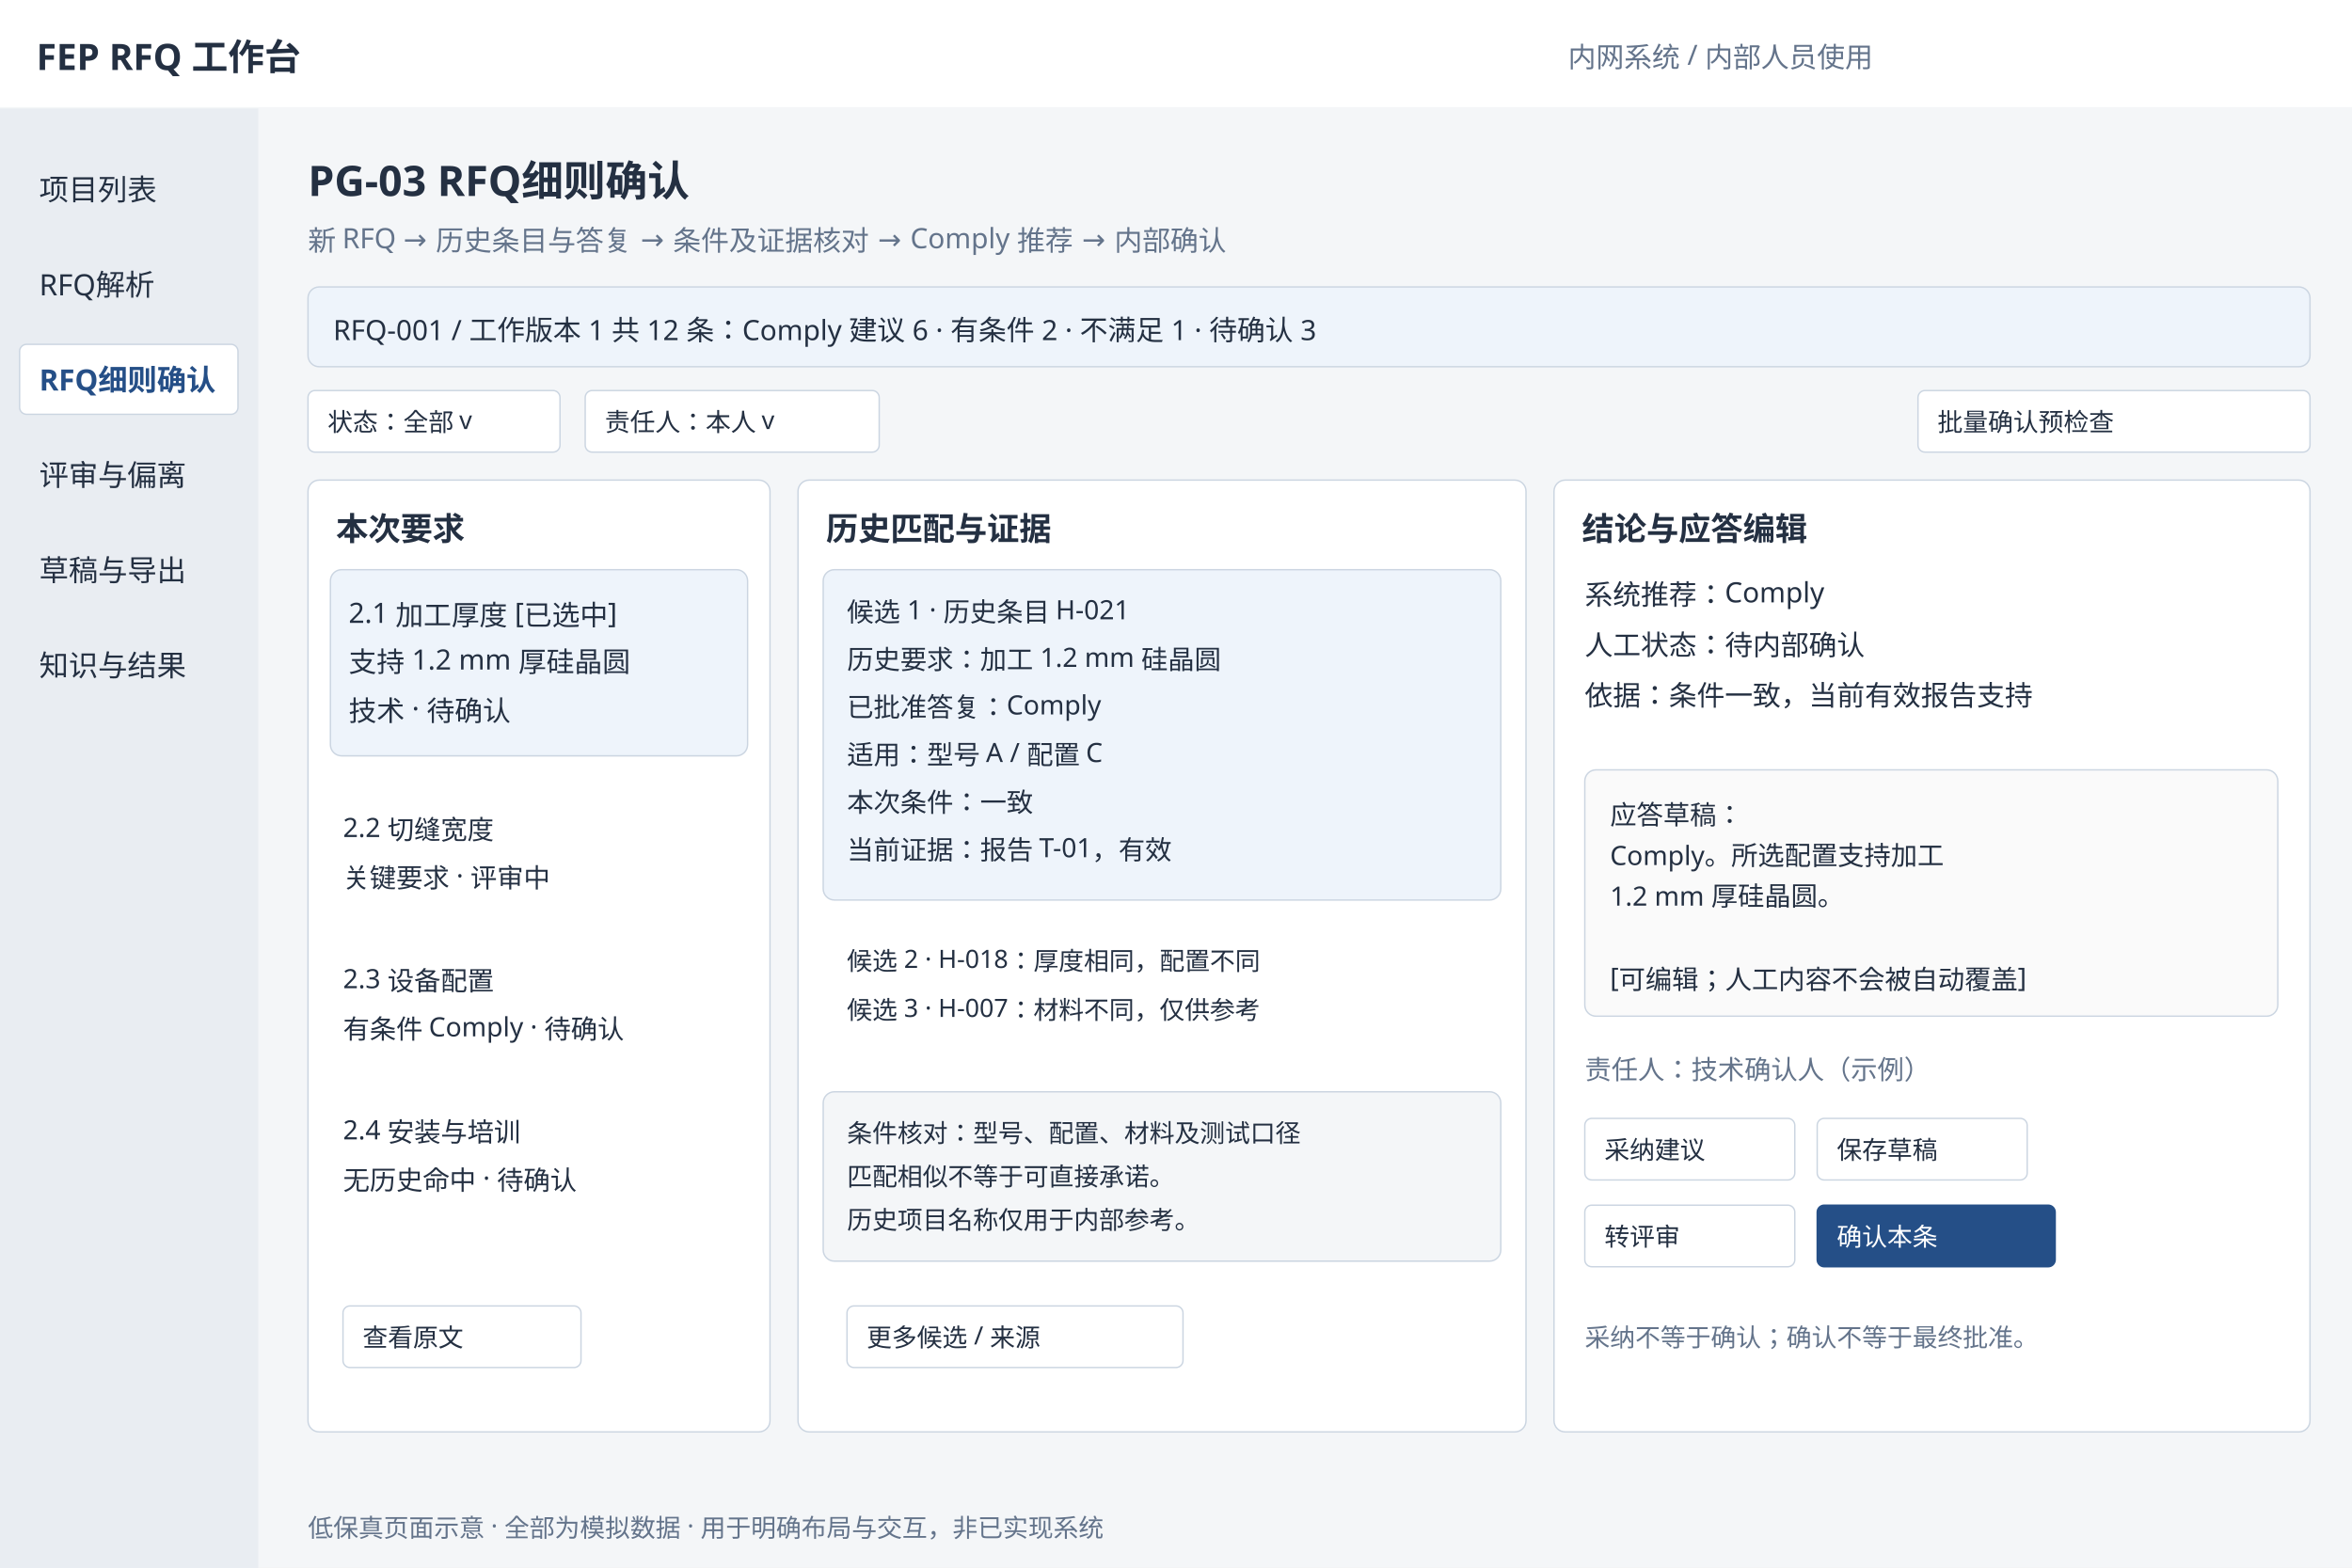
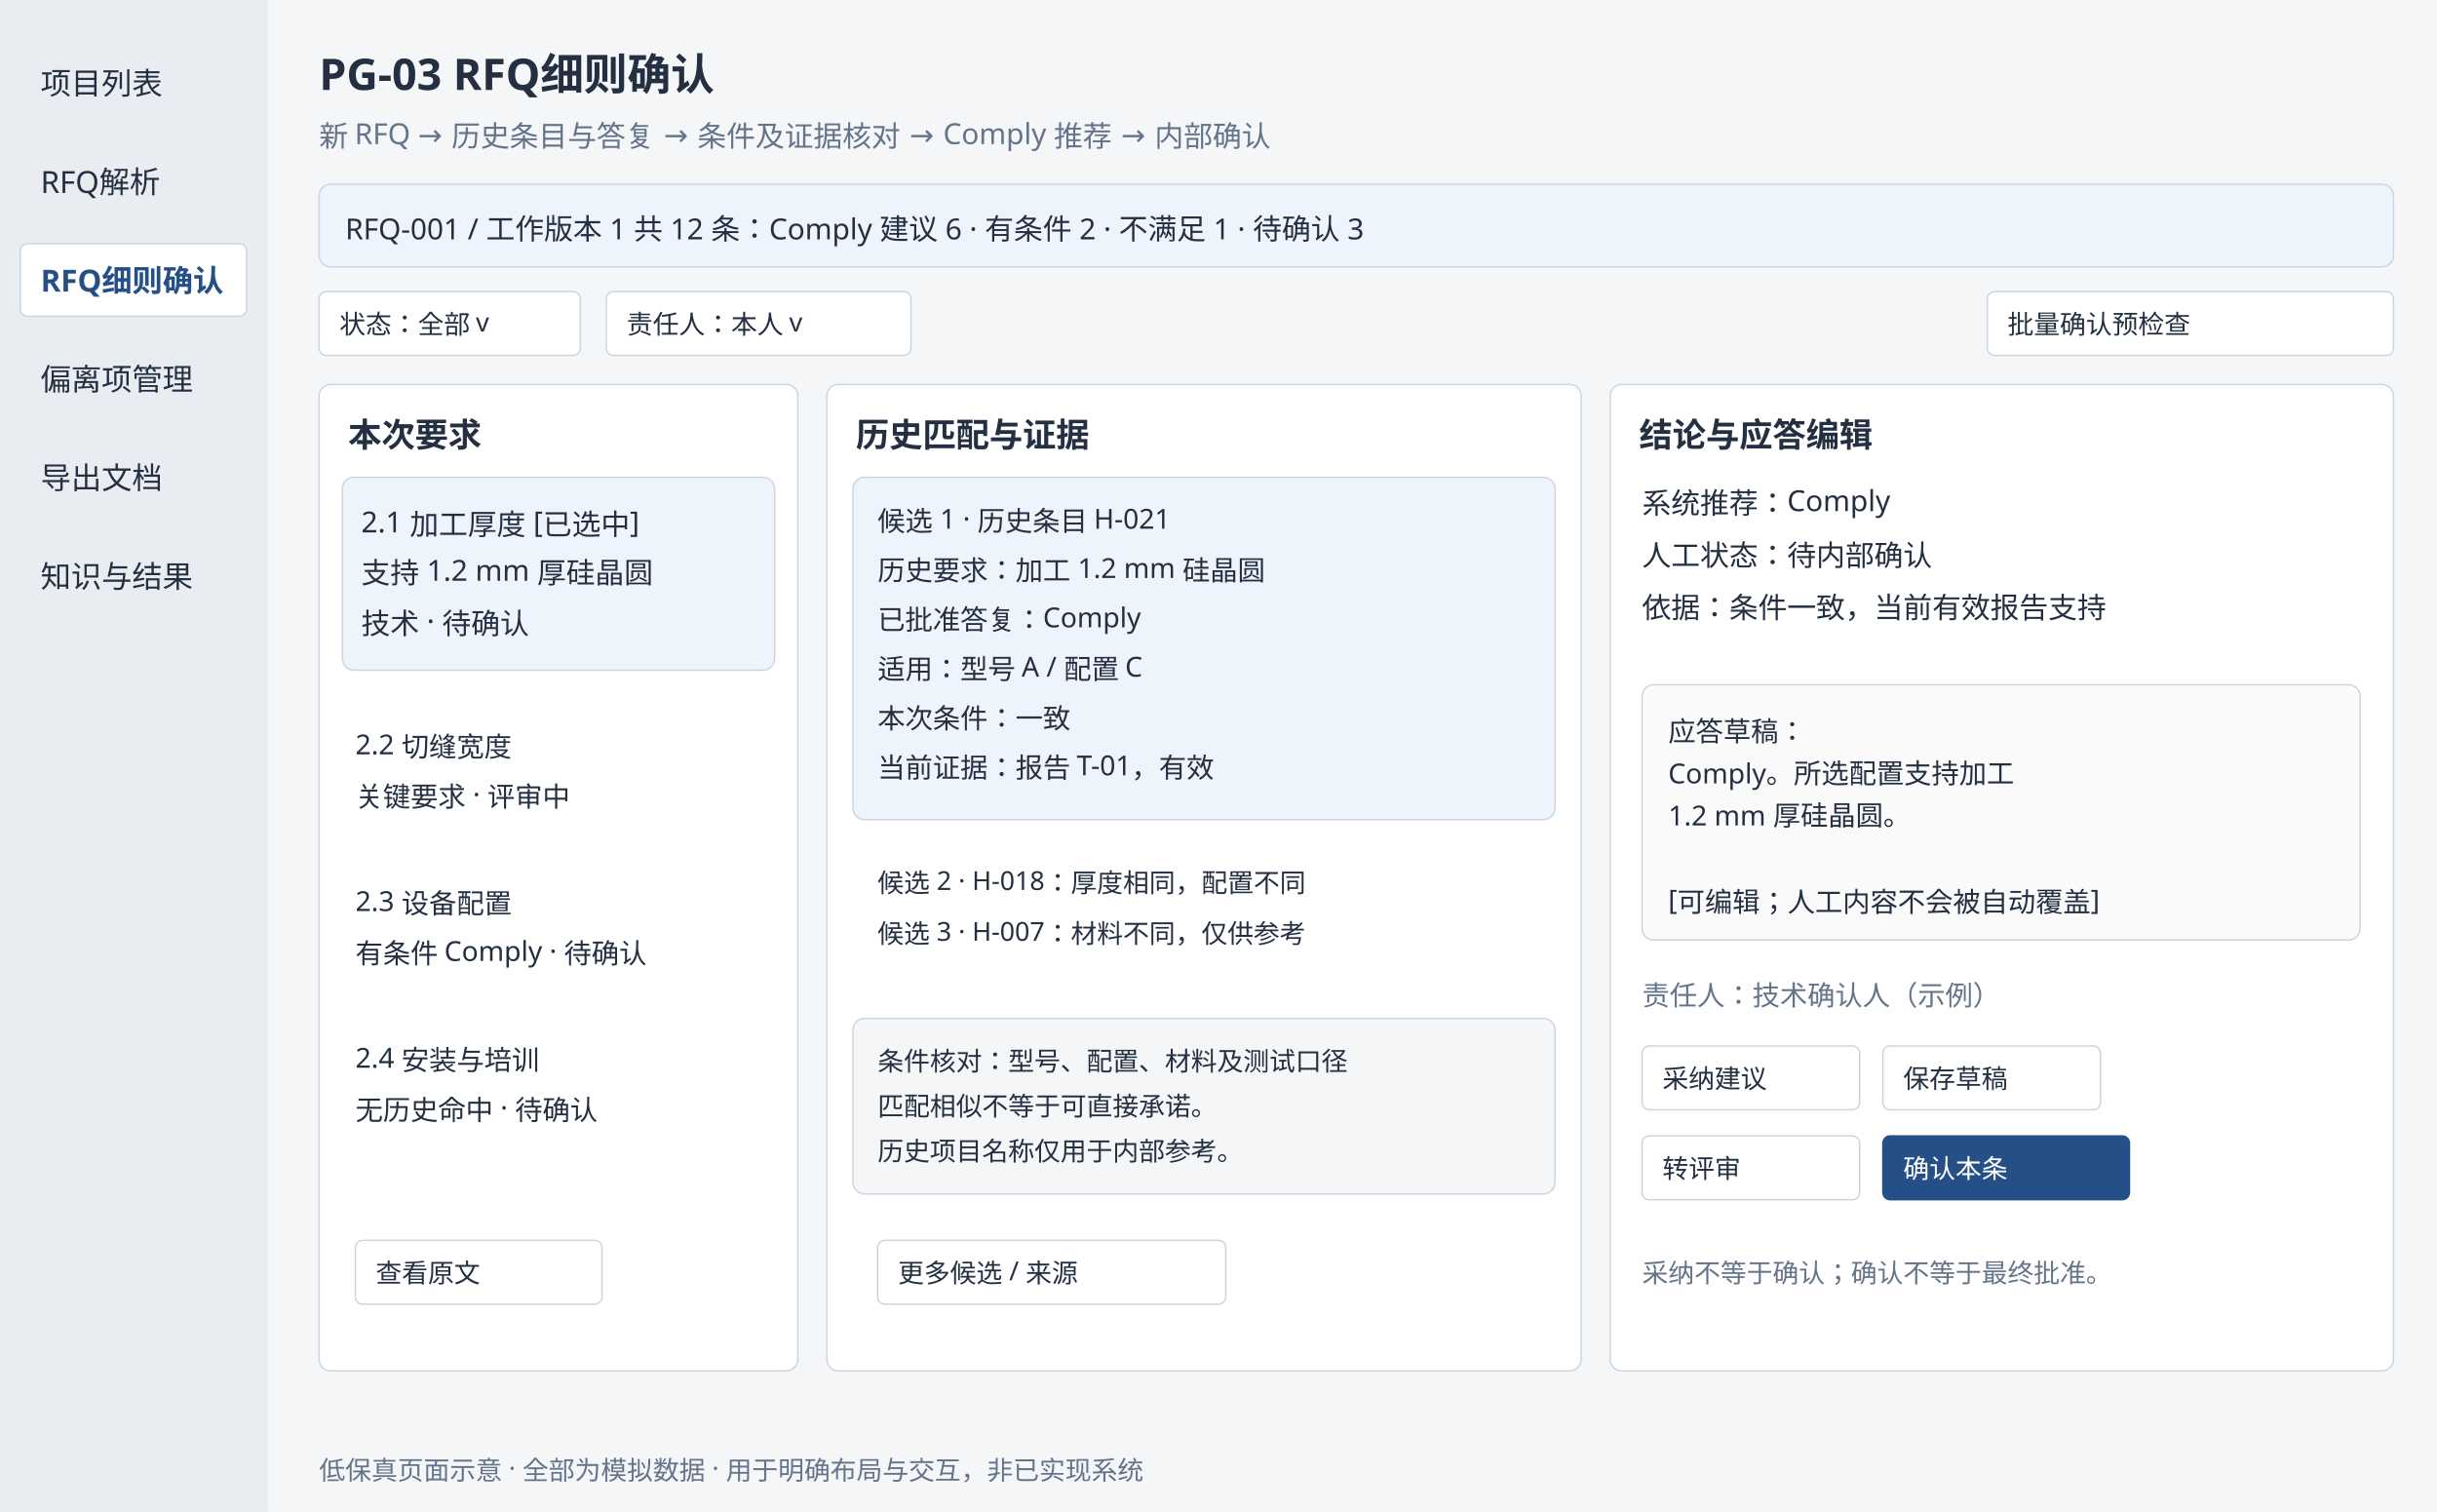
- <svg xmlns="http://www.w3.org/2000/svg" width="1680" height="1120" viewBox="0 0 1680 1120">
+ <svg xmlns="http://www.w3.org/2000/svg" width="1680" height="1042" viewBox="0 78 1680 1042">
  <rect width="1680" height="1120" fill="#f4f6f8" />
-   <rect x="0" y="0" width="1680" height="76" rx="0" fill="#ffffff" stroke="#ffffff" />
-   <text x="26" y="50" font-family="PingFang SC,Microsoft YaHei,sans-serif" font-size="26" font-weight="600" fill="#243042">FEP  RFQ 工作台</text>
-   <text x="1120" y="48" font-family="PingFang SC,Microsoft YaHei,sans-serif" font-size="20" font-weight="400" fill="#64748b">内网系统  /  内部人员使用</text>
  <rect x="0" y="78" width="184" height="1042" rx="0" fill="#e9edf2" stroke="#e9edf2" />
  <text x="28" y="143" font-family="PingFang SC,Microsoft YaHei,sans-serif" font-size="21" font-weight="400" fill="#243042">项目列表</text>
  <text x="28" y="211" font-family="PingFang SC,Microsoft YaHei,sans-serif" font-size="21" font-weight="400" fill="#243042">RFQ解析</text>
  <rect x="14" y="246" width="156" height="50" rx="5" fill="#ffffff" stroke="#cbd5e1" />
  <text x="28" y="279" font-family="PingFang SC,Microsoft YaHei,sans-serif" font-size="21" font-weight="600" fill="#254f87">RFQ细则确认</text>
-   <text x="28" y="347" font-family="PingFang SC,Microsoft YaHei,sans-serif" font-size="21" font-weight="400" fill="#243042">评审与偏离</text>
-   <text x="28" y="415" font-family="PingFang SC,Microsoft YaHei,sans-serif" font-size="21" font-weight="400" fill="#243042">草稿与导出</text>
+   <text x="28" y="347" font-family="PingFang SC,Microsoft YaHei,sans-serif" font-size="21" font-weight="400" fill="#243042">偏离项管理</text>
+   <text x="28" y="415" font-family="PingFang SC,Microsoft YaHei,sans-serif" font-size="21" font-weight="400" fill="#243042">导出文档</text>
  <text x="28" y="483" font-family="PingFang SC,Microsoft YaHei,sans-serif" font-size="21" font-weight="400" fill="#243042">知识与结果</text>
  <text x="220" y="140" font-family="PingFang SC,Microsoft YaHei,sans-serif" font-size="30" font-weight="600" fill="#243042">PG-03  RFQ细则确认</text>
  <text x="220" y="179" font-family="PingFang SC,Microsoft YaHei,sans-serif" font-size="20" font-weight="400" fill="#64748b">新 RFQ → 历史条目与答复 → 条件及证据核对 → Comply 推荐 → 内部确认</text>
  <text x="220" y="1098" font-family="PingFang SC,Microsoft YaHei,sans-serif" font-size="18" font-weight="400" fill="#64748b">低保真页面示意 · 全部为模拟数据 · 用于明确布局与交互，非已实现系统</text>
  <rect x="220" y="205" width="1430" height="57" rx="8" fill="#eef4fb" stroke="#cbd5e1" />
  <text x="238" y="243" font-family="PingFang SC,Microsoft YaHei,sans-serif" font-size="20" font-weight="400" fill="#243042">RFQ-001 / 工作版本 1     共 12 条：Comply 建议 6 · 有条件 2 · 不满足 1 · 待确认 3</text>
  <rect x="220" y="279" width="180" height="44" rx="5" fill="#ffffff" stroke="#cbd5e1" />
  <text x="234" y="308" font-family="PingFang SC,Microsoft YaHei,sans-serif" font-size="18" font-weight="400" fill="#243042">状态：全部 v</text>
  <rect x="418" y="279" width="210" height="44" rx="5" fill="#ffffff" stroke="#cbd5e1" />
  <text x="432" y="308" font-family="PingFang SC,Microsoft YaHei,sans-serif" font-size="18" font-weight="400" fill="#243042">责任人：本人 v</text>
  <rect x="1370" y="279" width="280" height="44" rx="5" fill="#ffffff" stroke="#cbd5e1" />
  <text x="1384" y="308" font-family="PingFang SC,Microsoft YaHei,sans-serif" font-size="18" font-weight="400" fill="#243042">批量确认预检查</text>
  <rect x="220" y="343" width="330" height="680" rx="8" fill="#ffffff" stroke="#cbd5e1" />
  <text x="240" y="386" font-family="PingFang SC,Microsoft YaHei,sans-serif" font-size="23" font-weight="600" fill="#243042">本次要求</text>
  <rect x="236" y="407" width="298" height="133" rx="8" fill="#eef4fb" stroke="#cbd5e1" />
  <text x="249" y="445" font-family="PingFang SC,Microsoft YaHei,sans-serif" font-size="20" font-weight="400" fill="#243042">2.1 加工厚度 [已选中]</text>
  <text x="249" y="480" font-family="PingFang SC,Microsoft YaHei,sans-serif" font-size="20" font-weight="400" fill="#243042">支持 1.2 mm 厚硅晶圆</text>
  <text x="249" y="515" font-family="PingFang SC,Microsoft YaHei,sans-serif" font-size="20" font-weight="400" fill="#243042">技术 · 待确认</text>
  <text x="245" y="598" font-family="PingFang SC,Microsoft YaHei,sans-serif" font-size="19" font-weight="400" fill="#243042">2.2 切缝宽度</text>
  <text x="245" y="634" font-family="PingFang SC,Microsoft YaHei,sans-serif" font-size="19" font-weight="400" fill="#243042">关键要求 · 评审中</text>
  <text x="245" y="670" font-family="PingFang SC,Microsoft YaHei,sans-serif" font-size="19" font-weight="400" fill="#243042" />
  <text x="245" y="706" font-family="PingFang SC,Microsoft YaHei,sans-serif" font-size="19" font-weight="400" fill="#243042">2.3 设备配置</text>
  <text x="245" y="742" font-family="PingFang SC,Microsoft YaHei,sans-serif" font-size="19" font-weight="400" fill="#243042">有条件 Comply · 待确认</text>
  <text x="245" y="778" font-family="PingFang SC,Microsoft YaHei,sans-serif" font-size="19" font-weight="400" fill="#243042" />
  <text x="245" y="814" font-family="PingFang SC,Microsoft YaHei,sans-serif" font-size="19" font-weight="400" fill="#243042">2.4 安装与培训</text>
  <text x="245" y="850" font-family="PingFang SC,Microsoft YaHei,sans-serif" font-size="19" font-weight="400" fill="#243042">无历史命中 · 待确认</text>
  <rect x="245" y="933" width="170" height="44" rx="5" fill="#ffffff" stroke="#cbd5e1" />
  <text x="259" y="962" font-family="PingFang SC,Microsoft YaHei,sans-serif" font-size="18" font-weight="400" fill="#243042">查看原文</text>
  <rect x="570" y="343" width="520" height="680" rx="8" fill="#ffffff" stroke="#cbd5e1" />
  <text x="590" y="386" font-family="PingFang SC,Microsoft YaHei,sans-serif" font-size="23" font-weight="600" fill="#243042">历史匹配与证据</text>
  <rect x="588" y="407" width="484" height="236" rx="8" fill="#eef4fb" stroke="#cbd5e1" />
  <text x="605" y="444" font-family="PingFang SC,Microsoft YaHei,sans-serif" font-size="19" font-weight="400" fill="#243042">候选 1 · 历史条目 H-021</text>
  <text x="605" y="478" font-family="PingFang SC,Microsoft YaHei,sans-serif" font-size="19" font-weight="400" fill="#243042">历史要求：加工 1.2 mm 硅晶圆</text>
  <text x="605" y="512" font-family="PingFang SC,Microsoft YaHei,sans-serif" font-size="19" font-weight="400" fill="#243042">已批准答复：Comply</text>
  <text x="605" y="546" font-family="PingFang SC,Microsoft YaHei,sans-serif" font-size="19" font-weight="400" fill="#243042">适用：型号 A / 配置 C</text>
  <text x="605" y="580" font-family="PingFang SC,Microsoft YaHei,sans-serif" font-size="19" font-weight="400" fill="#243042">本次条件：一致</text>
  <text x="605" y="614" font-family="PingFang SC,Microsoft YaHei,sans-serif" font-size="19" font-weight="400" fill="#243042">当前证据：报告 T-01，有效</text>
  <text x="605" y="693" font-family="PingFang SC,Microsoft YaHei,sans-serif" font-size="18" font-weight="400" fill="#243042">候选 2 · H-018：厚度相同，配置不同</text>
  <text x="605" y="728" font-family="PingFang SC,Microsoft YaHei,sans-serif" font-size="18" font-weight="400" fill="#243042">候选 3 · H-007：材料不同，仅供参考</text>
  <rect x="588" y="780" width="484" height="121" rx="8" fill="#f4f6f8" stroke="#cbd5e1" />
  <text x="605" y="816" font-family="PingFang SC,Microsoft YaHei,sans-serif" font-size="18" font-weight="400" fill="#243042">条件核对：型号、配置、材料及测试口径</text>
  <text x="605" y="847" font-family="PingFang SC,Microsoft YaHei,sans-serif" font-size="18" font-weight="400" fill="#243042">匹配相似不等于可直接承诺。</text>
  <text x="605" y="878" font-family="PingFang SC,Microsoft YaHei,sans-serif" font-size="18" font-weight="400" fill="#243042">历史项目名称仅用于内部参考。</text>
  <rect x="605" y="933" width="240" height="44" rx="5" fill="#ffffff" stroke="#cbd5e1" />
  <text x="619" y="962" font-family="PingFang SC,Microsoft YaHei,sans-serif" font-size="18" font-weight="400" fill="#243042">更多候选 / 来源</text>
  <rect x="1110" y="343" width="540" height="680" rx="8" fill="#ffffff" stroke="#cbd5e1" />
  <text x="1130" y="386" font-family="PingFang SC,Microsoft YaHei,sans-serif" font-size="23" font-weight="600" fill="#243042">结论与应答编辑</text>
  <text x="1132" y="432" font-family="PingFang SC,Microsoft YaHei,sans-serif" font-size="20" font-weight="400" fill="#243042">系统推荐：Comply</text>
  <text x="1132" y="468" font-family="PingFang SC,Microsoft YaHei,sans-serif" font-size="20" font-weight="400" fill="#243042">人工状态：待内部确认</text>
  <text x="1132" y="504" font-family="PingFang SC,Microsoft YaHei,sans-serif" font-size="20" font-weight="400" fill="#243042">依据：条件一致，当前有效报告支持</text>
  <rect x="1132" y="550" width="495" height="176" rx="8" fill="#fafafa" stroke="#cbd5e1" />
  <text x="1150" y="589" font-family="PingFang SC,Microsoft YaHei,sans-serif" font-size="19" font-weight="400" fill="#243042">应答草稿：</text>
  <text x="1150" y="618" font-family="PingFang SC,Microsoft YaHei,sans-serif" font-size="19" font-weight="400" fill="#243042">Comply。所选配置支持加工</text>
  <text x="1150" y="647" font-family="PingFang SC,Microsoft YaHei,sans-serif" font-size="19" font-weight="400" fill="#243042">1.2 mm 厚硅晶圆。</text>
  <text x="1150" y="676" font-family="PingFang SC,Microsoft YaHei,sans-serif" font-size="19" font-weight="400" fill="#243042" />
  <text x="1150" y="705" font-family="PingFang SC,Microsoft YaHei,sans-serif" font-size="19" font-weight="400" fill="#243042">[可编辑；人工内容不会被自动覆盖]</text>
  <text x="1132" y="771" font-family="PingFang SC,Microsoft YaHei,sans-serif" font-size="19" font-weight="400" fill="#64748b">责任人：技术确认人（示例）</text>
  <rect x="1132" y="799" width="150" height="44" rx="5" fill="#ffffff" stroke="#cbd5e1" />
  <text x="1146" y="828" font-family="PingFang SC,Microsoft YaHei,sans-serif" font-size="18" font-weight="400" fill="#243042">采纳建议</text>
  <rect x="1298" y="799" width="150" height="44" rx="5" fill="#ffffff" stroke="#cbd5e1" />
  <text x="1312" y="828" font-family="PingFang SC,Microsoft YaHei,sans-serif" font-size="18" font-weight="400" fill="#243042">保存草稿</text>
  <rect x="1132" y="861" width="150" height="44" rx="5" fill="#ffffff" stroke="#cbd5e1" />
  <text x="1146" y="890" font-family="PingFang SC,Microsoft YaHei,sans-serif" font-size="18" font-weight="400" fill="#243042">转评审</text>
  <rect x="1298" y="861" width="170" height="44" rx="5" fill="#254f87" stroke="#254f87" />
  <text x="1312" y="890" font-family="PingFang SC,Microsoft YaHei,sans-serif" font-size="18" font-weight="400" fill="#ffffff">确认本条</text>
  <text x="1132" y="962" font-family="PingFang SC,Microsoft YaHei,sans-serif" font-size="18" font-weight="400" fill="#64748b">采纳不等于确认；确认不等于最终批准。</text>
</svg>
